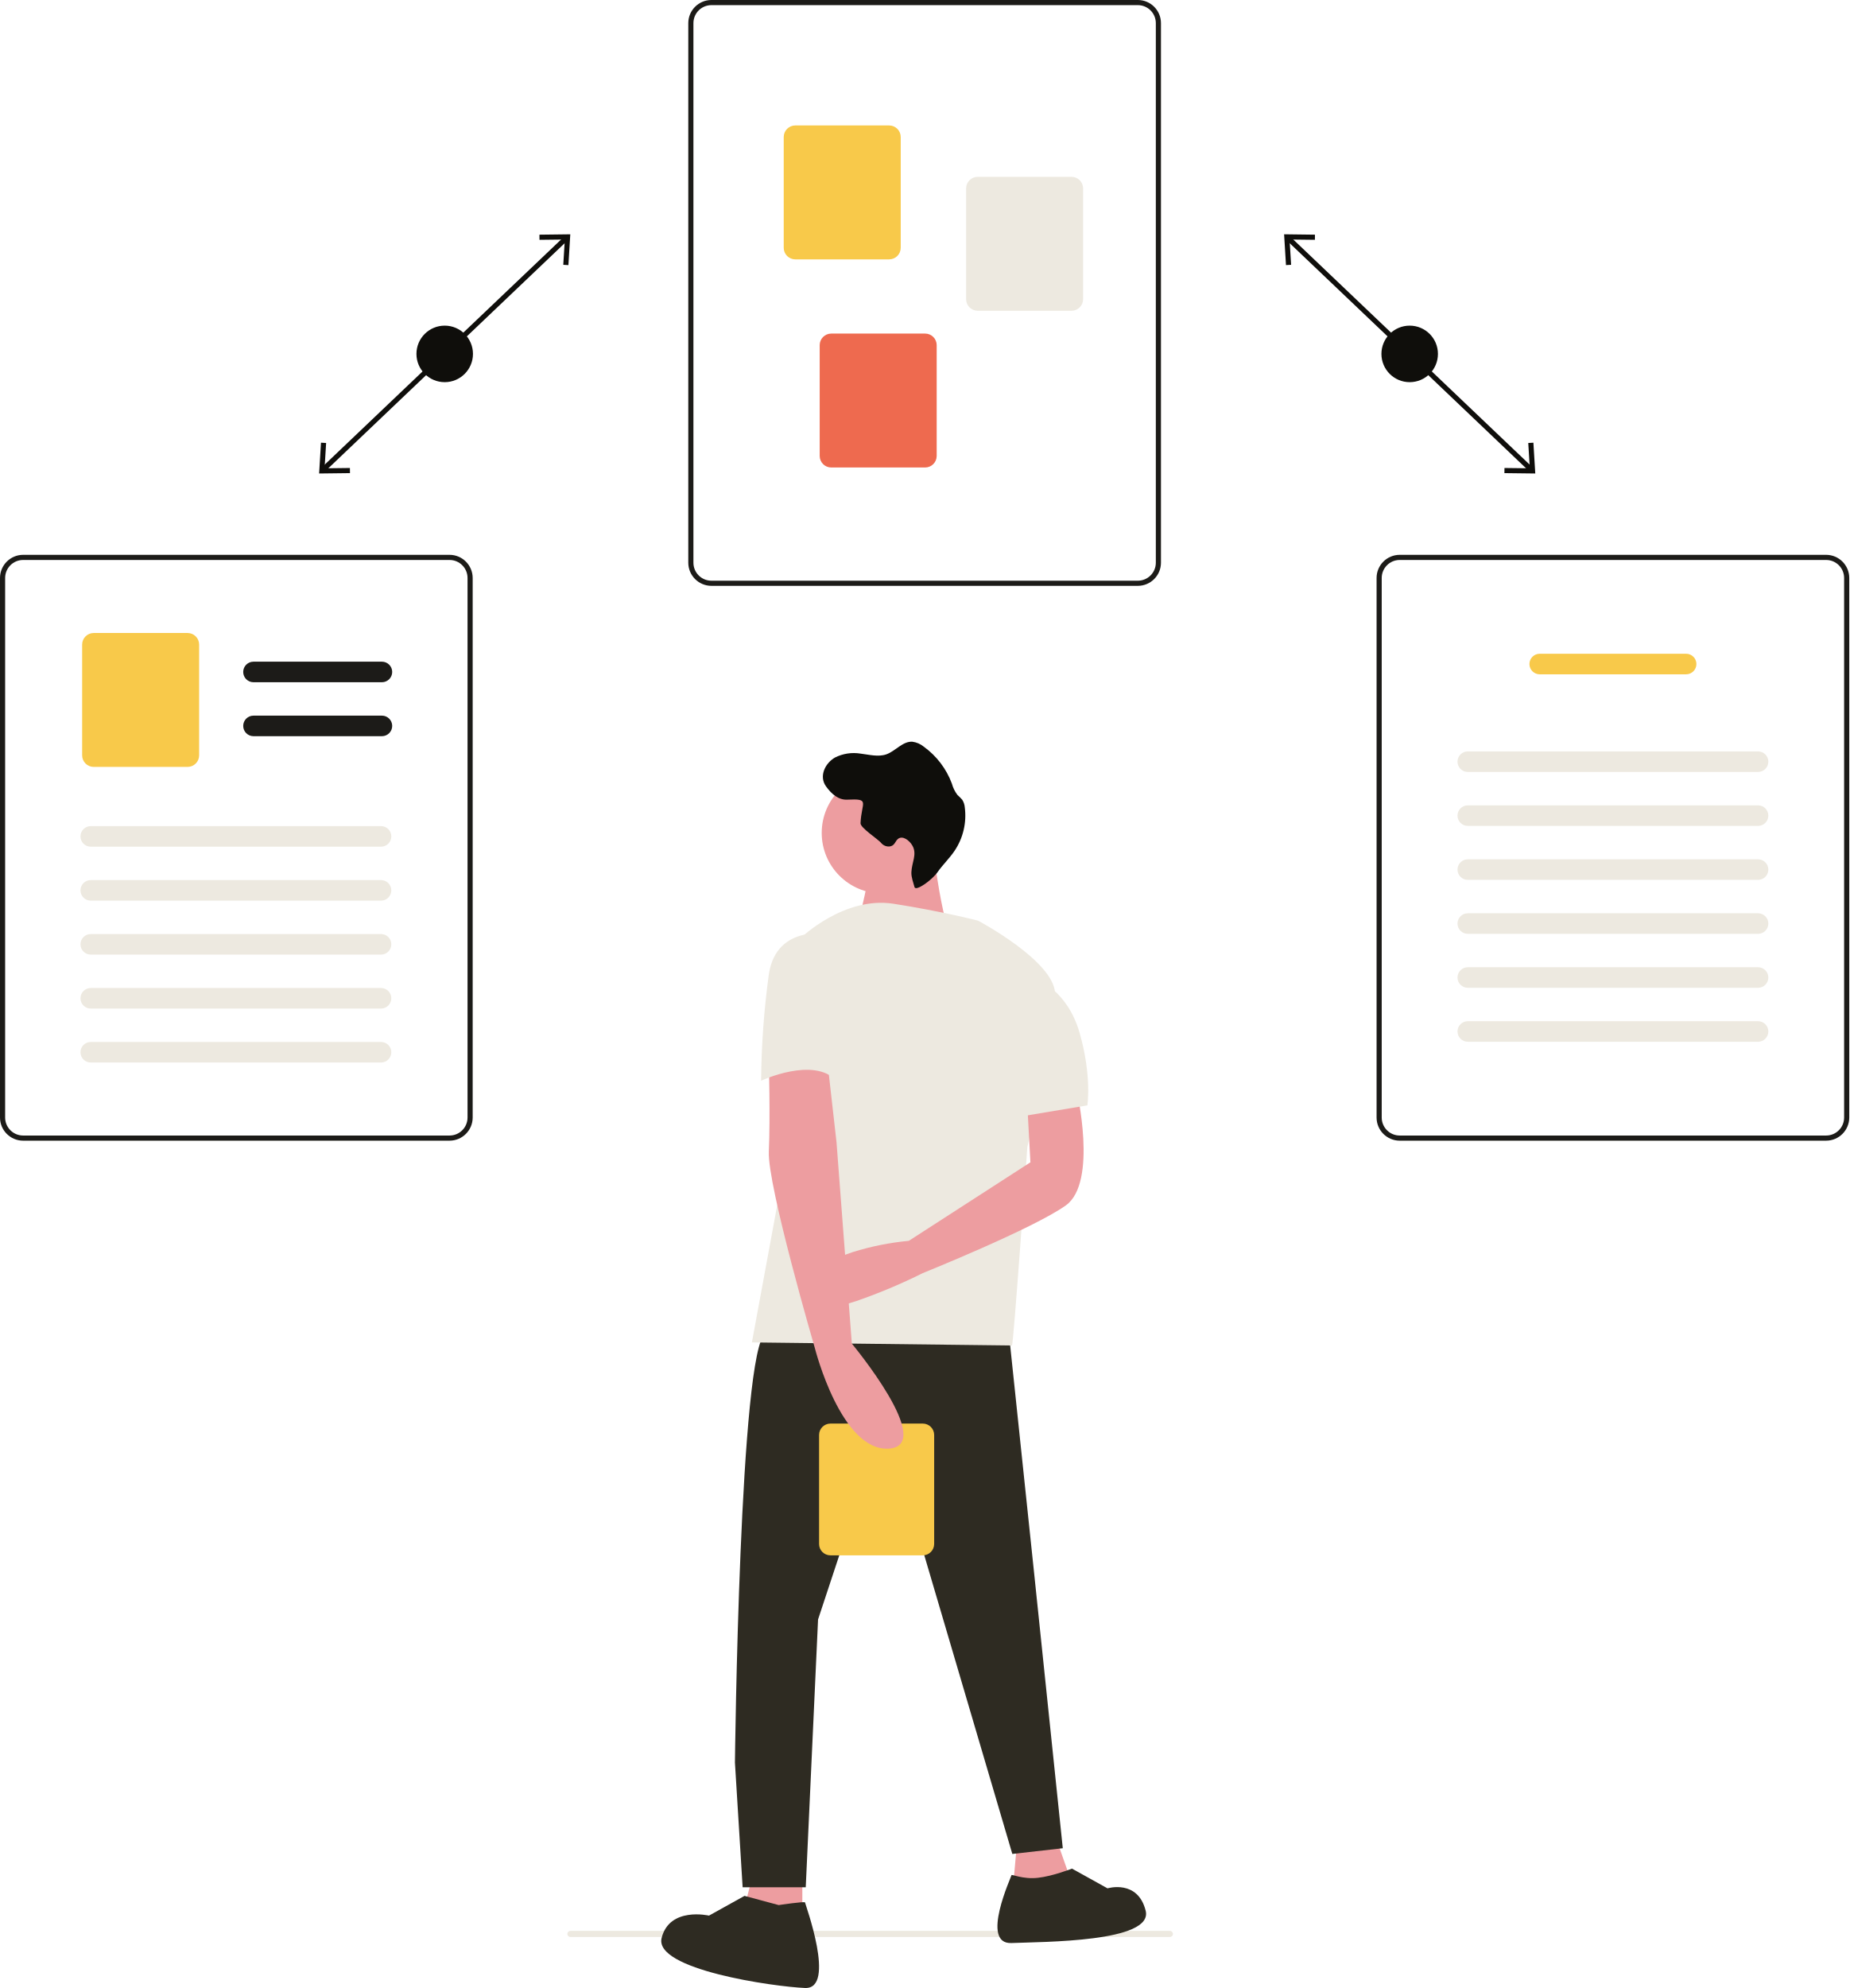
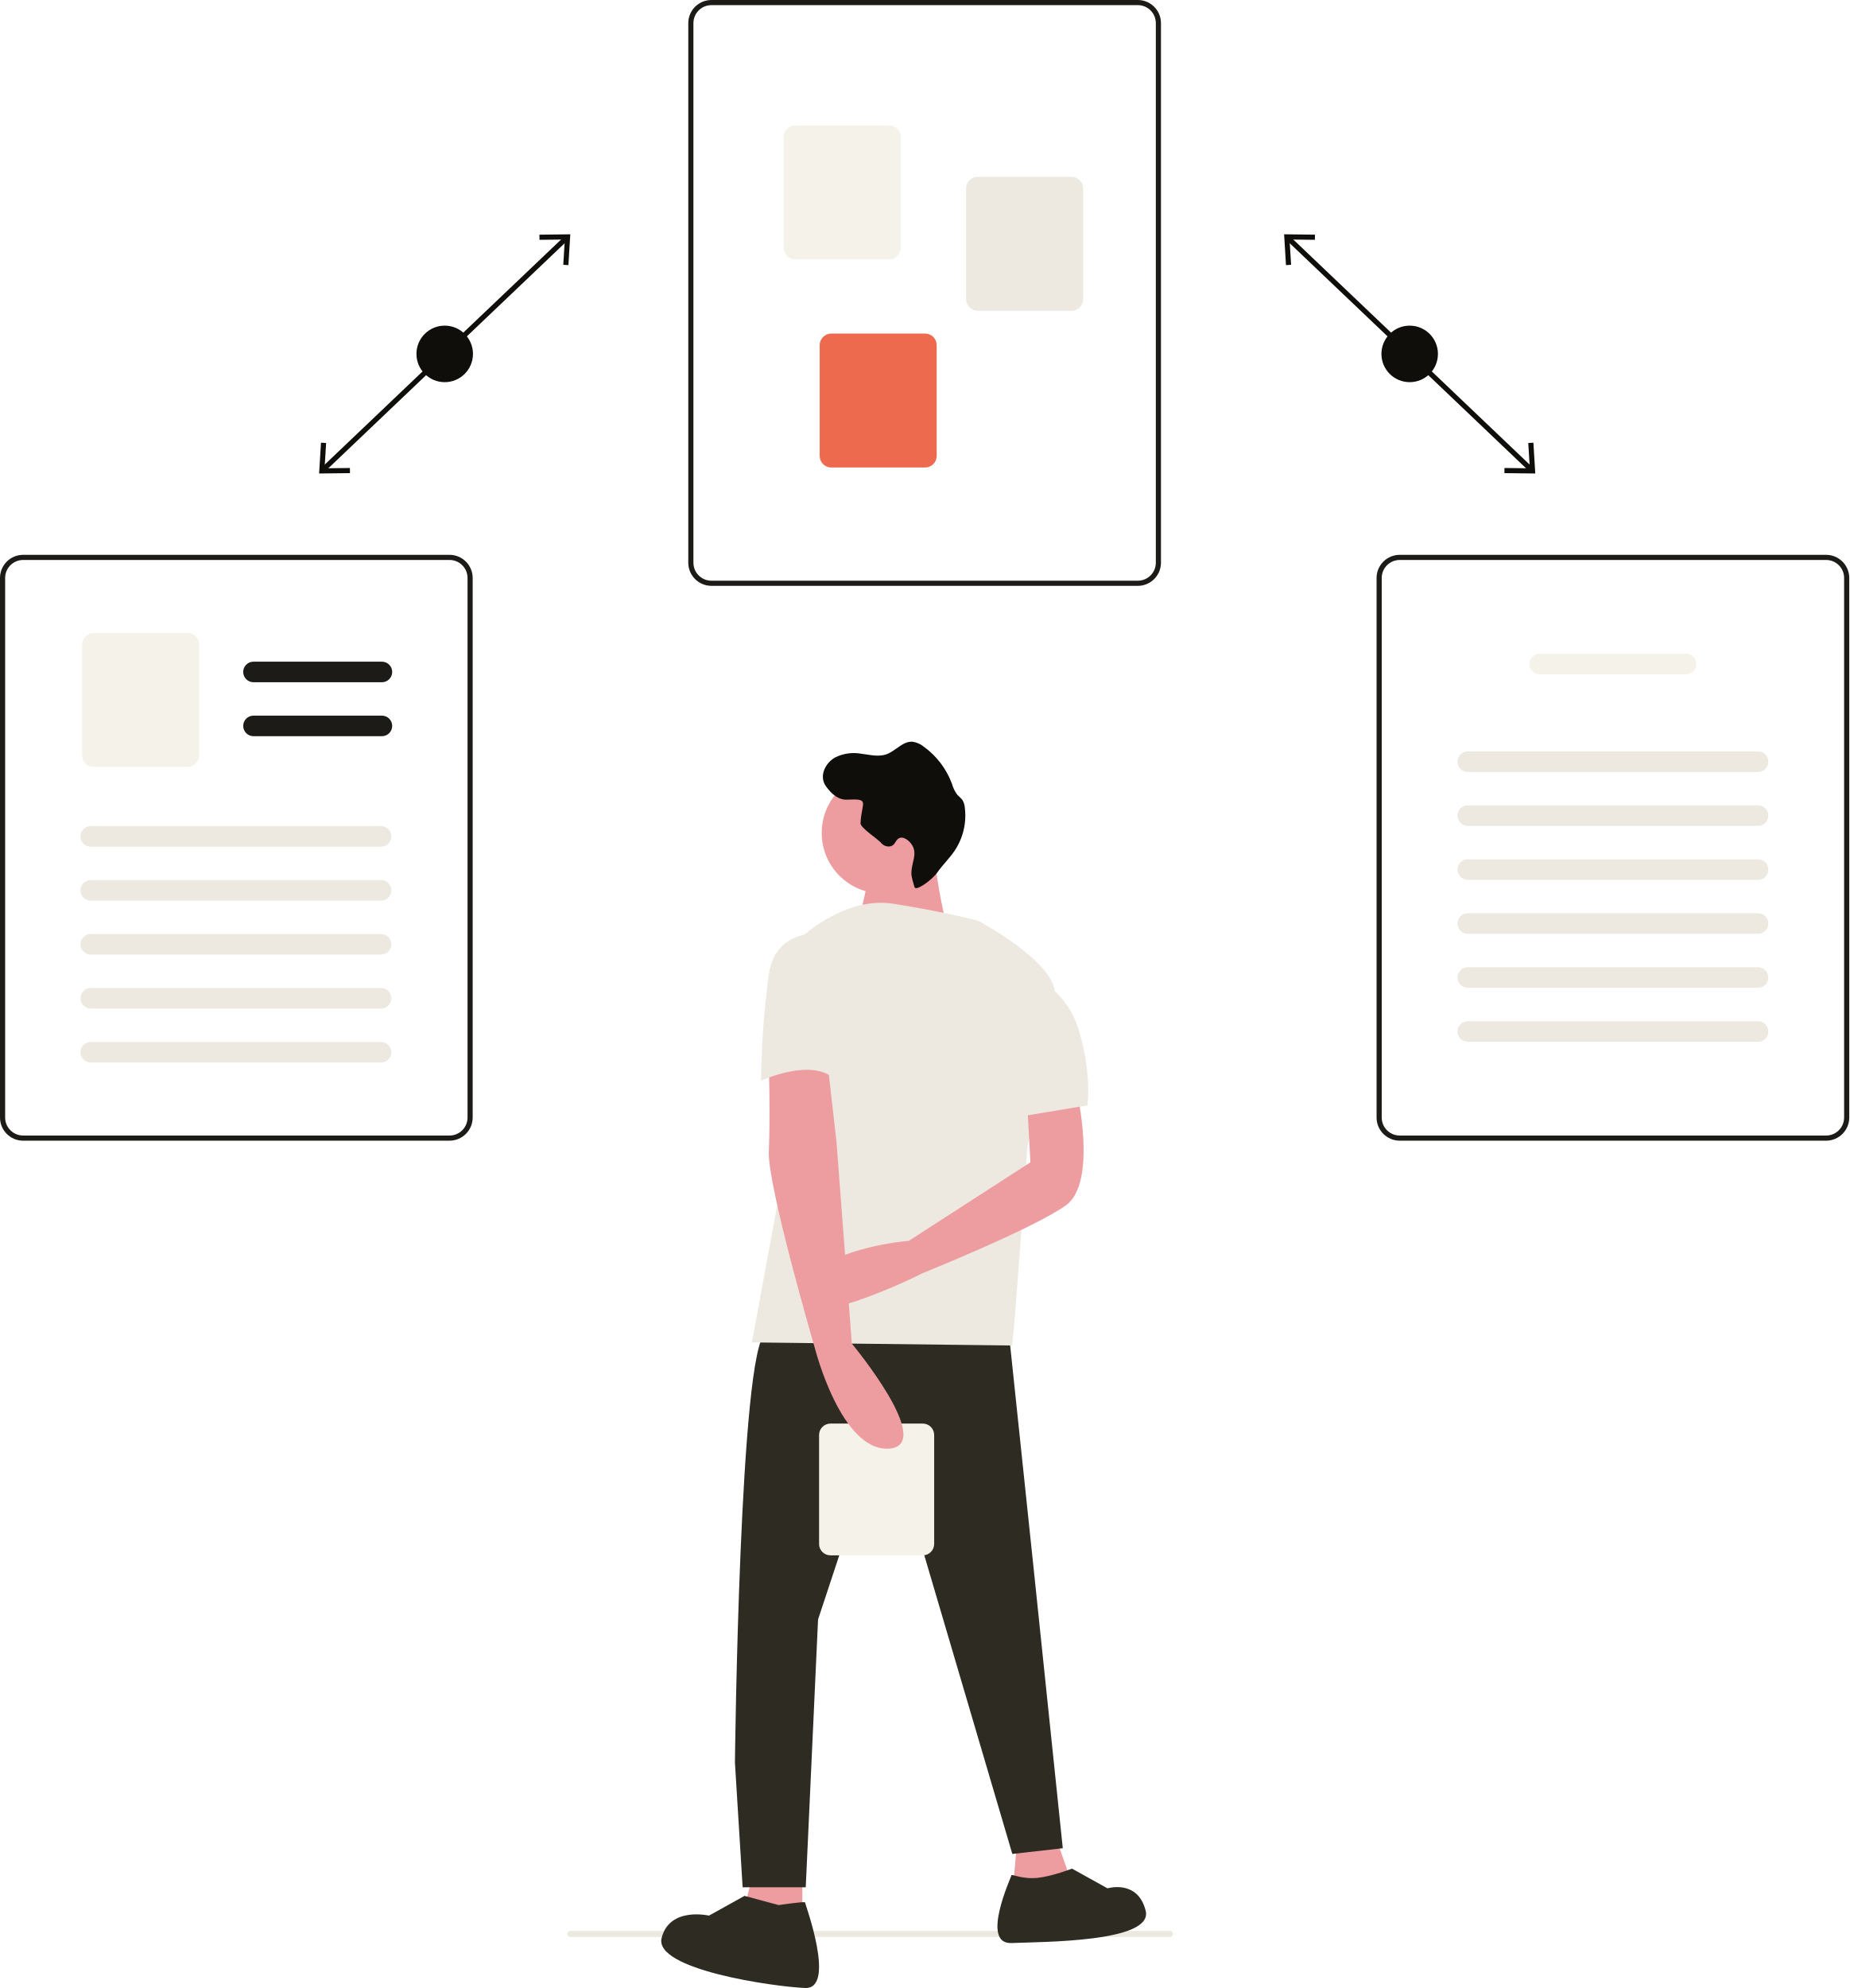
<svg xmlns="http://www.w3.org/2000/svg" width="744.34" height="800" viewBox="0 0 744.34 800">
  <g transform="translate(-691 -161)">
    <g transform="translate(1207.862 255.287)">
      <rect width="2.068" height="135.105" transform="translate(0.905 2.299) rotate(-46.407)" fill="#0F0E0B" />
      <path d="M501.081,143.982l-2.066.125.624,10.178-10.2-.122-.022,2.069,12.42.147Z" transform="translate(-400.739 -60.125)" fill="#0F0E0B" />
      <path d="M430.162,76.354l-.022,2.069-10.2-.122.624,10.178L418.5,88.6l-.755-12.4Z" transform="translate(-417.745 -76.206)" fill="#0F0E0B" />
      <circle cx="11.374" cy="11.374" r="11.374" transform="translate(39.173 36.754)" fill="#0F0E0B" />
    </g>
    <g transform="translate(819.447 255.287)">
      <rect width="135.105" height="2.068" transform="translate(0.91 93.96) rotate(-43.593)" fill="#0F0E0B" />
      <path d="M103.815,156.378l12.42-.147-.023-2.069-10.2.122.624-10.178-2.066-.125Z" transform="translate(-103.815 -60.125)" fill="#0F0E0B" />
      <path d="M187.908,76.206l-.756,12.4-2.066-.125.622-10.178-10.2.122-.022-2.069Z" transform="translate(-86.809 -76.206)" fill="#0F0E0B" />
      <circle cx="11.374" cy="11.374" r="11.374" transform="translate(39.176 36.754)" fill="#0F0E0B" />
    </g>
    <path d="M704.065,370.752H532.42a9.317,9.317,0,0,1-9.306-9.306V144.306A9.317,9.317,0,0,1,532.42,135H704.065a9.316,9.316,0,0,1,9.306,9.306v217.14a9.317,9.317,0,0,1-9.306,9.306ZM532.42,137.068a7.246,7.246,0,0,0-7.238,7.238v217.14a7.246,7.246,0,0,0,7.238,7.238H704.065a7.246,7.246,0,0,0,7.238-7.238V144.306a7.246,7.246,0,0,0-7.238-7.238Z" transform="translate(444.927 26)" fill="#1C1B18" />
-     <path d="M596.6,229.693H558.815a4.658,4.658,0,0,1-4.653-4.653V180.454a4.658,4.658,0,0,1,4.653-4.653H596.6a4.658,4.658,0,0,1,4.653,4.653V225.04A4.658,4.658,0,0,1,596.6,229.693Z" transform="translate(452.294 35.681)" fill="#F8C94A" />
+     <path d="M596.6,229.693H558.815a4.658,4.658,0,0,1-4.653-4.653V180.454a4.658,4.658,0,0,1,4.653-4.653H596.6a4.658,4.658,0,0,1,4.653,4.653V225.04A4.658,4.658,0,0,1,596.6,229.693Z" transform="translate(452.294 35.681)" fill="#F5F2EA" />
    <path d="M655.933,246.407H618.151a4.658,4.658,0,0,1-4.653-4.653V197.169a4.658,4.658,0,0,1,4.653-4.653h37.782a4.658,4.658,0,0,1,4.653,4.653v44.586A4.658,4.658,0,0,1,655.933,246.407Z" transform="translate(466.372 39.647)" fill="#EDE9E0" />
    <path d="M608.3,297.386H570.515a4.658,4.658,0,0,1-4.653-4.653V248.147a4.658,4.658,0,0,1,4.653-4.653H608.3a4.658,4.658,0,0,1,4.653,4.653v44.586a4.658,4.658,0,0,1-4.653,4.653Z" transform="translate(455.07 51.742)" fill="#EE6A4F" />
    <path d="M927.979,551.209H756.335a9.317,9.317,0,0,1-9.306-9.306V324.763a9.317,9.317,0,0,1,9.306-9.306H927.979a9.316,9.316,0,0,1,9.306,9.306V541.9a9.317,9.317,0,0,1-9.306,9.306ZM756.335,317.525a7.246,7.246,0,0,0-7.238,7.238V541.9a7.246,7.246,0,0,0,7.238,7.238H927.979a7.246,7.246,0,0,0,7.238-7.238V324.763a7.246,7.246,0,0,0-7.238-7.238Z" transform="translate(498.055 68.816)" fill="#1C1B18" />
-     <path d="M859.828,355.9H800.89a4.136,4.136,0,0,1,0-8.272h58.938a4.136,4.136,0,1,1,0,8.272Z" transform="translate(509.853 76.451)" fill="#F8C94A" />
+     <path d="M859.828,355.9H800.89a4.136,4.136,0,0,1,0-8.272h58.938a4.136,4.136,0,1,1,0,8.272Z" transform="translate(509.853 76.451)" fill="#F5F2EA" />
    <path d="M894.332,387.661H777.49a4.136,4.136,0,0,1,0-8.272H894.332a4.136,4.136,0,0,1,0,8.272Z" transform="translate(504.301 83.985)" fill="#EDE9E0" />
    <path d="M894.332,405.211H777.49a4.136,4.136,0,0,1,0-8.272H894.332a4.136,4.136,0,0,1,0,8.272Z" transform="translate(504.301 88.149)" fill="#EDE9E0" />
    <path d="M894.332,422.761H777.49a4.136,4.136,0,0,1,0-8.272H894.332a4.136,4.136,0,0,1,0,8.272Z" transform="translate(504.301 92.313)" fill="#EDE9E0" />
    <path d="M894.332,440.311H777.49a4.136,4.136,0,1,1,0-8.272H894.332a4.136,4.136,0,0,1,0,8.272Z" transform="translate(504.301 96.478)" fill="#EDE9E0" />
    <path d="M894.332,457.861H777.49a4.136,4.136,0,0,1,0-8.272H894.332a4.136,4.136,0,0,1,0,8.272Z" transform="translate(504.301 100.642)" fill="#EDE9E0" />
    <path d="M894.332,475.411H777.49a4.136,4.136,0,0,1,0-8.272H894.332a4.136,4.136,0,0,1,0,8.272Z" transform="translate(504.301 104.806)" fill="#EDE9E0" />
    <path d="M480.15,551.209H308.506A9.317,9.317,0,0,1,299.2,541.9V324.763a9.317,9.317,0,0,1,9.306-9.306H480.15a9.317,9.317,0,0,1,9.306,9.306V541.9a9.317,9.317,0,0,1-9.306,9.306ZM308.506,317.525a7.246,7.246,0,0,0-7.238,7.238V541.9a7.246,7.246,0,0,0,7.238,7.238H480.15a7.246,7.246,0,0,0,7.238-7.238V324.763a7.246,7.246,0,0,0-7.238-7.238Z" transform="translate(391.8 68.816)" fill="#1C1B18" />
    <path d="M434.156,358.479h-51.7a4.136,4.136,0,0,1,0-8.272h51.7a4.136,4.136,0,1,1,0,8.272Z" transform="translate(410.572 77.061)" fill="#1C1B18" />
    <path d="M434.156,376.029h-51.7a4.136,4.136,0,1,1,0-8.272h51.7a4.136,4.136,0,1,1,0,8.272Z" transform="translate(410.572 81.225)" fill="#1C1B18" />
-     <path d="M368.36,394.77H330.578a4.658,4.658,0,0,1-4.653-4.653V345.532a4.658,4.658,0,0,1,4.653-4.653H368.36a4.658,4.658,0,0,1,4.653,4.653v44.586a4.658,4.658,0,0,1-4.653,4.653Z" transform="translate(398.141 74.848)" fill="#F8C94A" />
+     <path d="M368.36,394.77H330.578a4.658,4.658,0,0,1-4.653-4.653V345.532a4.658,4.658,0,0,1,4.653-4.653H368.36a4.658,4.658,0,0,1,4.653,4.653v44.586a4.658,4.658,0,0,1-4.653,4.653Z" transform="translate(398.141 74.848)" fill="#F5F2EA" />
    <path d="M446.358,411.965H329.516a4.136,4.136,0,0,1,0-8.272H446.358a4.136,4.136,0,1,1,0,8.272Z" transform="translate(398.011 89.752)" fill="#EDE9E0" />
    <path d="M446.358,429.515H329.516a4.136,4.136,0,0,1,0-8.272H446.358a4.136,4.136,0,1,1,0,8.272Z" transform="translate(398.011 93.916)" fill="#EDE9E0" />
    <path d="M446.358,447.065H329.516a4.136,4.136,0,0,1,0-8.272H446.358a4.136,4.136,0,1,1,0,8.272Z" transform="translate(398.011 98.08)" fill="#EDE9E0" />
    <path d="M446.358,464.615H329.516a4.136,4.136,0,0,1,0-8.272H446.358a4.136,4.136,0,1,1,0,8.272Z" transform="translate(398.011 102.244)" fill="#EDE9E0" />
    <path d="M446.358,482.165H329.516a4.136,4.136,0,0,1,0-8.272H446.358a4.136,4.136,0,1,1,0,8.272Z" transform="translate(398.011 106.408)" fill="#EDE9E0" />
    <g transform="translate(919.373 454.538)">
      <path d="M485.016,765.474H726.283a1.237,1.237,0,0,0,0-2.474H485.016a1.237,1.237,0,1,0,0,2.474Z" transform="translate(-483.779 -279.534)" fill="#EDE9E0" />
      <path d="M949.778,760.482l7.643,21.679L933.8,784.019l2.084-23.537Z" transform="translate(-754.411 -318.085)" fill="#ed9da0" />
      <path d="M821.65,781.256v29.732H794.53l7.649-29.732Z" transform="translate(-727.076 -322.135)" fill="#ed9da0" />
      <path d="M1000.762,542.094l9.91,94.148,11.79,113.117-20.311,2.3L950.591,576.78,923.957,657.3,919,765.076h-25.4l-3.1-50.171s1.858-167.237,12.388-172.811S1000.762,542.094,1000.762,542.094Z" transform="translate(-823.055 -299.142)" fill="#2E2B22" />
-       <path d="M508.9,604.366V560.5a4.583,4.583,0,0,1,4.578-4.578h37.172a4.583,4.583,0,0,1,4.578,4.578v43.866a4.583,4.583,0,0,1-4.578,4.578H513.473a4.583,4.583,0,0,1-4.578-4.578Z" transform="translate(-407.591 -276.591)" fill="#F8C94A" />
+       <path d="M508.9,604.366V560.5a4.583,4.583,0,0,1,4.578-4.578h37.172a4.583,4.583,0,0,1,4.578,4.578v43.866a4.583,4.583,0,0,1-4.578,4.578H513.473a4.583,4.583,0,0,1-4.578-4.578Z" transform="translate(-407.591 -276.591)" fill="#F5F2EA" />
      <path d="M902.617,827.684s10.591-1.589,10.591-1.059,12.709,34.951,0,34.421-60.9-7.414-57.722-20.123,19.064-9,19.064-9l14.3-7.943Z" transform="translate(-817.552 -354.59)" fill="#2E2B22" />
      <path d="M1039.67,814.06c-6.09.662-10.591-1.589-10.591-1.059s-12.709,27.83,0,27.3,57.2-.3,54.018-13.008-15.36-9-15.36-9l-14.3-7.943S1045.76,813.4,1039.67,814.06Z" transform="translate(-850.328 -351.933)" fill="#2E2B22" />
      <circle cx="24.375" cy="24.375" r="24.375" transform="translate(102.374 17.261)" fill="#ed9da0" />
      <path d="M981.958,288.783s4.336,43.358,9.911,46.455-42.738,6.194-42.738,6.194,11.768-39.641,8.052-43.358S981.958,288.783,981.958,288.783Z" transform="translate(-835.842 -250.231)" fill="#ed9da0" />
      <path d="M920.477,341.558s17.343-16.724,37.164-13.627,34.067,6.813,34.067,6.813,30.35,16.1,30.97,29.111-11.149,61.94-11.149,61.94-5.575,79.9-6.194,79.9-104.678-1.239-104.678-1.239l19.2-104.058Z" transform="translate(-826.388 -257.79)" fill="#EDE9E0" />
      <path d="M929.447,508.849c4.014,1.084,10.932-.415,18.155-2.781a225.284,225.284,0,0,0,26.727-11.236s44.6-17.962,57.6-27.253,4.336-46.455,4.336-46.455l-19.821,6.194,1.239,22.918-48.932,31.589a110.391,110.391,0,0,0-22.651,4.553c-8.238,2.707-16.24,6.925-19.133,13.4a12.539,12.539,0,0,0-.954,3.1C925.427,506.3,926.815,508.131,929.447,508.849Z" transform="translate(-831.307 -276.037)" fill="#ed9da0" />
      <path d="M932.654,406.505l3.716,32.828,6.163,81s34.1,41.021,14.9,42.26-29.731-40.26-29.731-40.26-19.2-65.656-18.582-79.283,0-36.544,0-36.544Z" transform="translate(-828.036 -273.186)" fill="#ed9da0" />
      <path d="M1041.651,365.726s12.388,4.336,17.343,21.679,3.1,29.112,3.1,29.112l-26.014,4.336Z" transform="translate(-852.794 -265.234)" fill="#EDE9E0" />
      <path d="M933.766,343.289s-22.3-4.955-25.4,16.1a337.047,337.047,0,0,0-3.1,42.738s21.06-9.91,30.35,0Z" transform="translate(-827.29 -260.761)" fill="#EDE9E0" />
      <path d="M58.557,39.095a16.809,16.809,0,0,1-9.211,4.833c-3.415.732-7.162.963-9.895,3.1-3.105,2.473-4.471,7.173-8.28,8.218a9.081,9.081,0,0,1-4.958-.393,32.085,32.085,0,0,1-15.52-10.349,13.291,13.291,0,0,0-3.575-3.571,25.851,25.851,0,0,1-2.464-1.2,6.706,6.706,0,0,1-2.008-2.618A25.45,25.45,0,0,1,.865,19.241c.952-3.53,2.67-6.8,3.684-10.352s5.7-10.3,6.8-8.627,2.505,3.24,3.106,5.176c1.172,3.808.114,7.638,3.092,10.283,1.843,1.635,5.175,2.732,6.427.621.5-.818.465-1.851.891-2.7.841-1.657,3.26-1.987,4.864-1.036,1.546,1.068,10.108,3.069,10.518,4.9,2.411,8.156-.589,10.658,8.139,7.169,3.25-1.3,6.711.058,9.837,2.293C62.345,29.915,61.506,35.742,58.557,39.095Z" transform="matrix(-0.946, -0.326, 0.326, -0.946, 150.368, 67.37)" fill="#0F0E0B" />
    </g>
  </g>
</svg>
